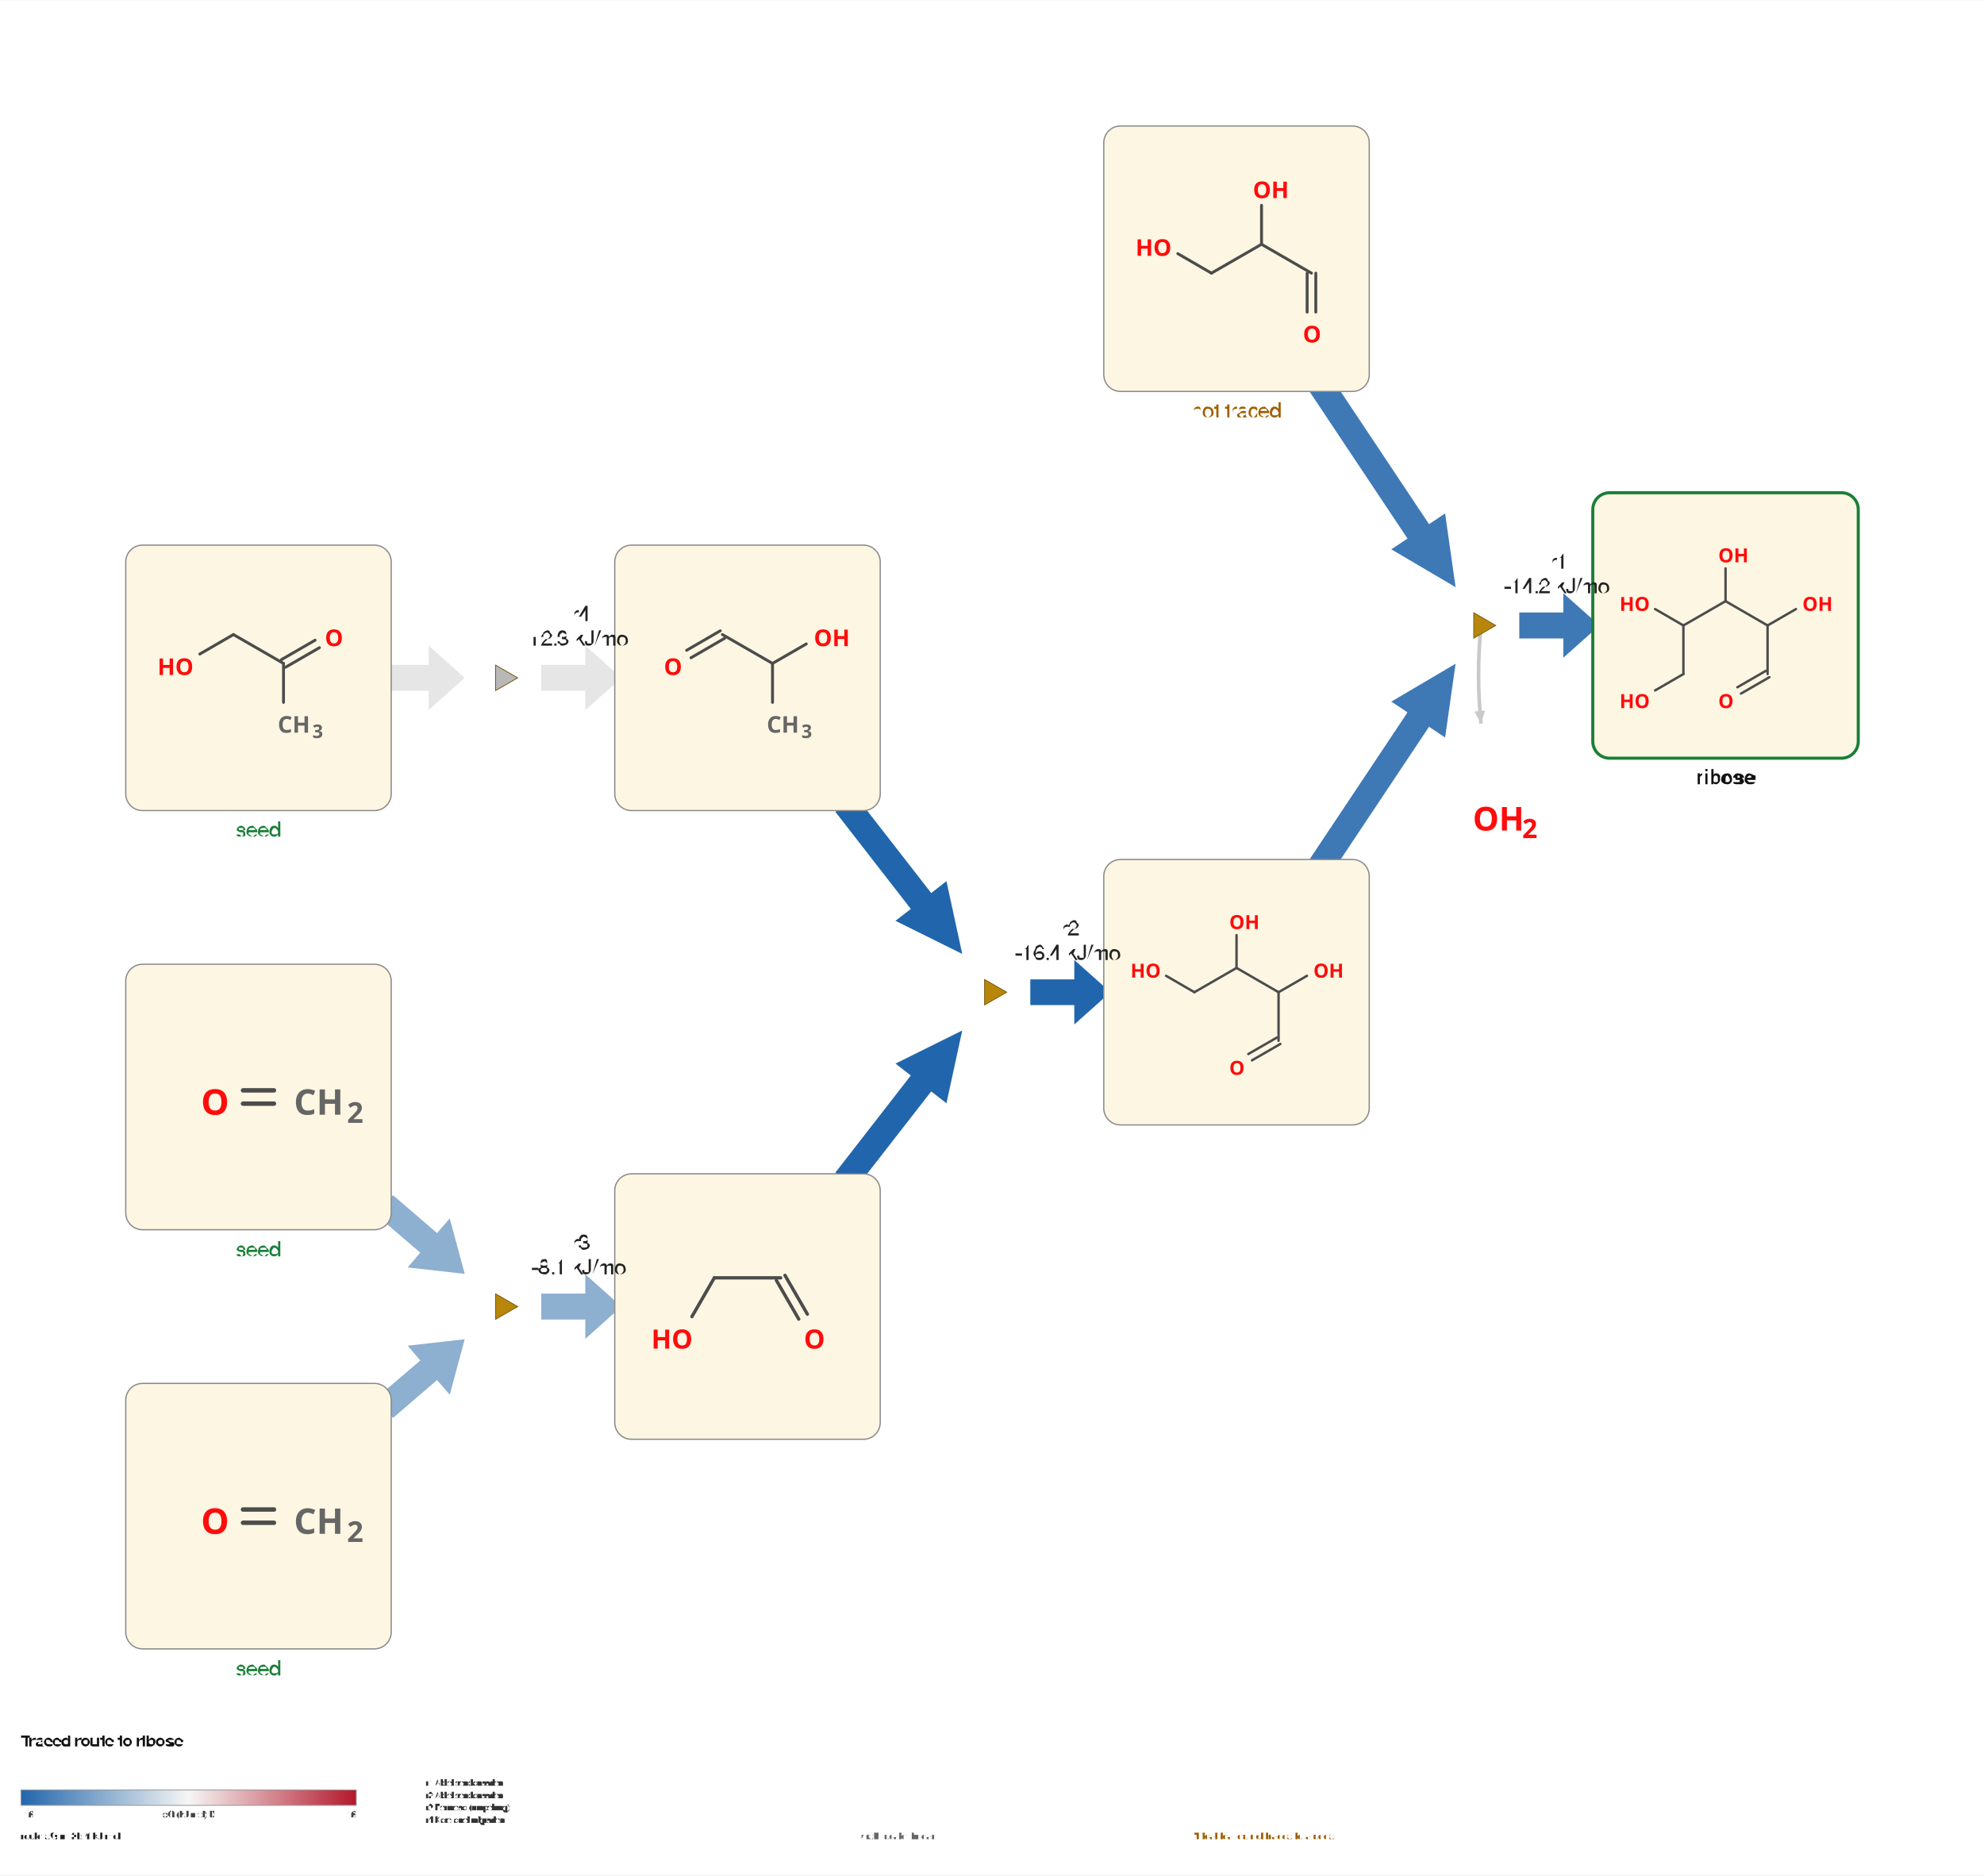
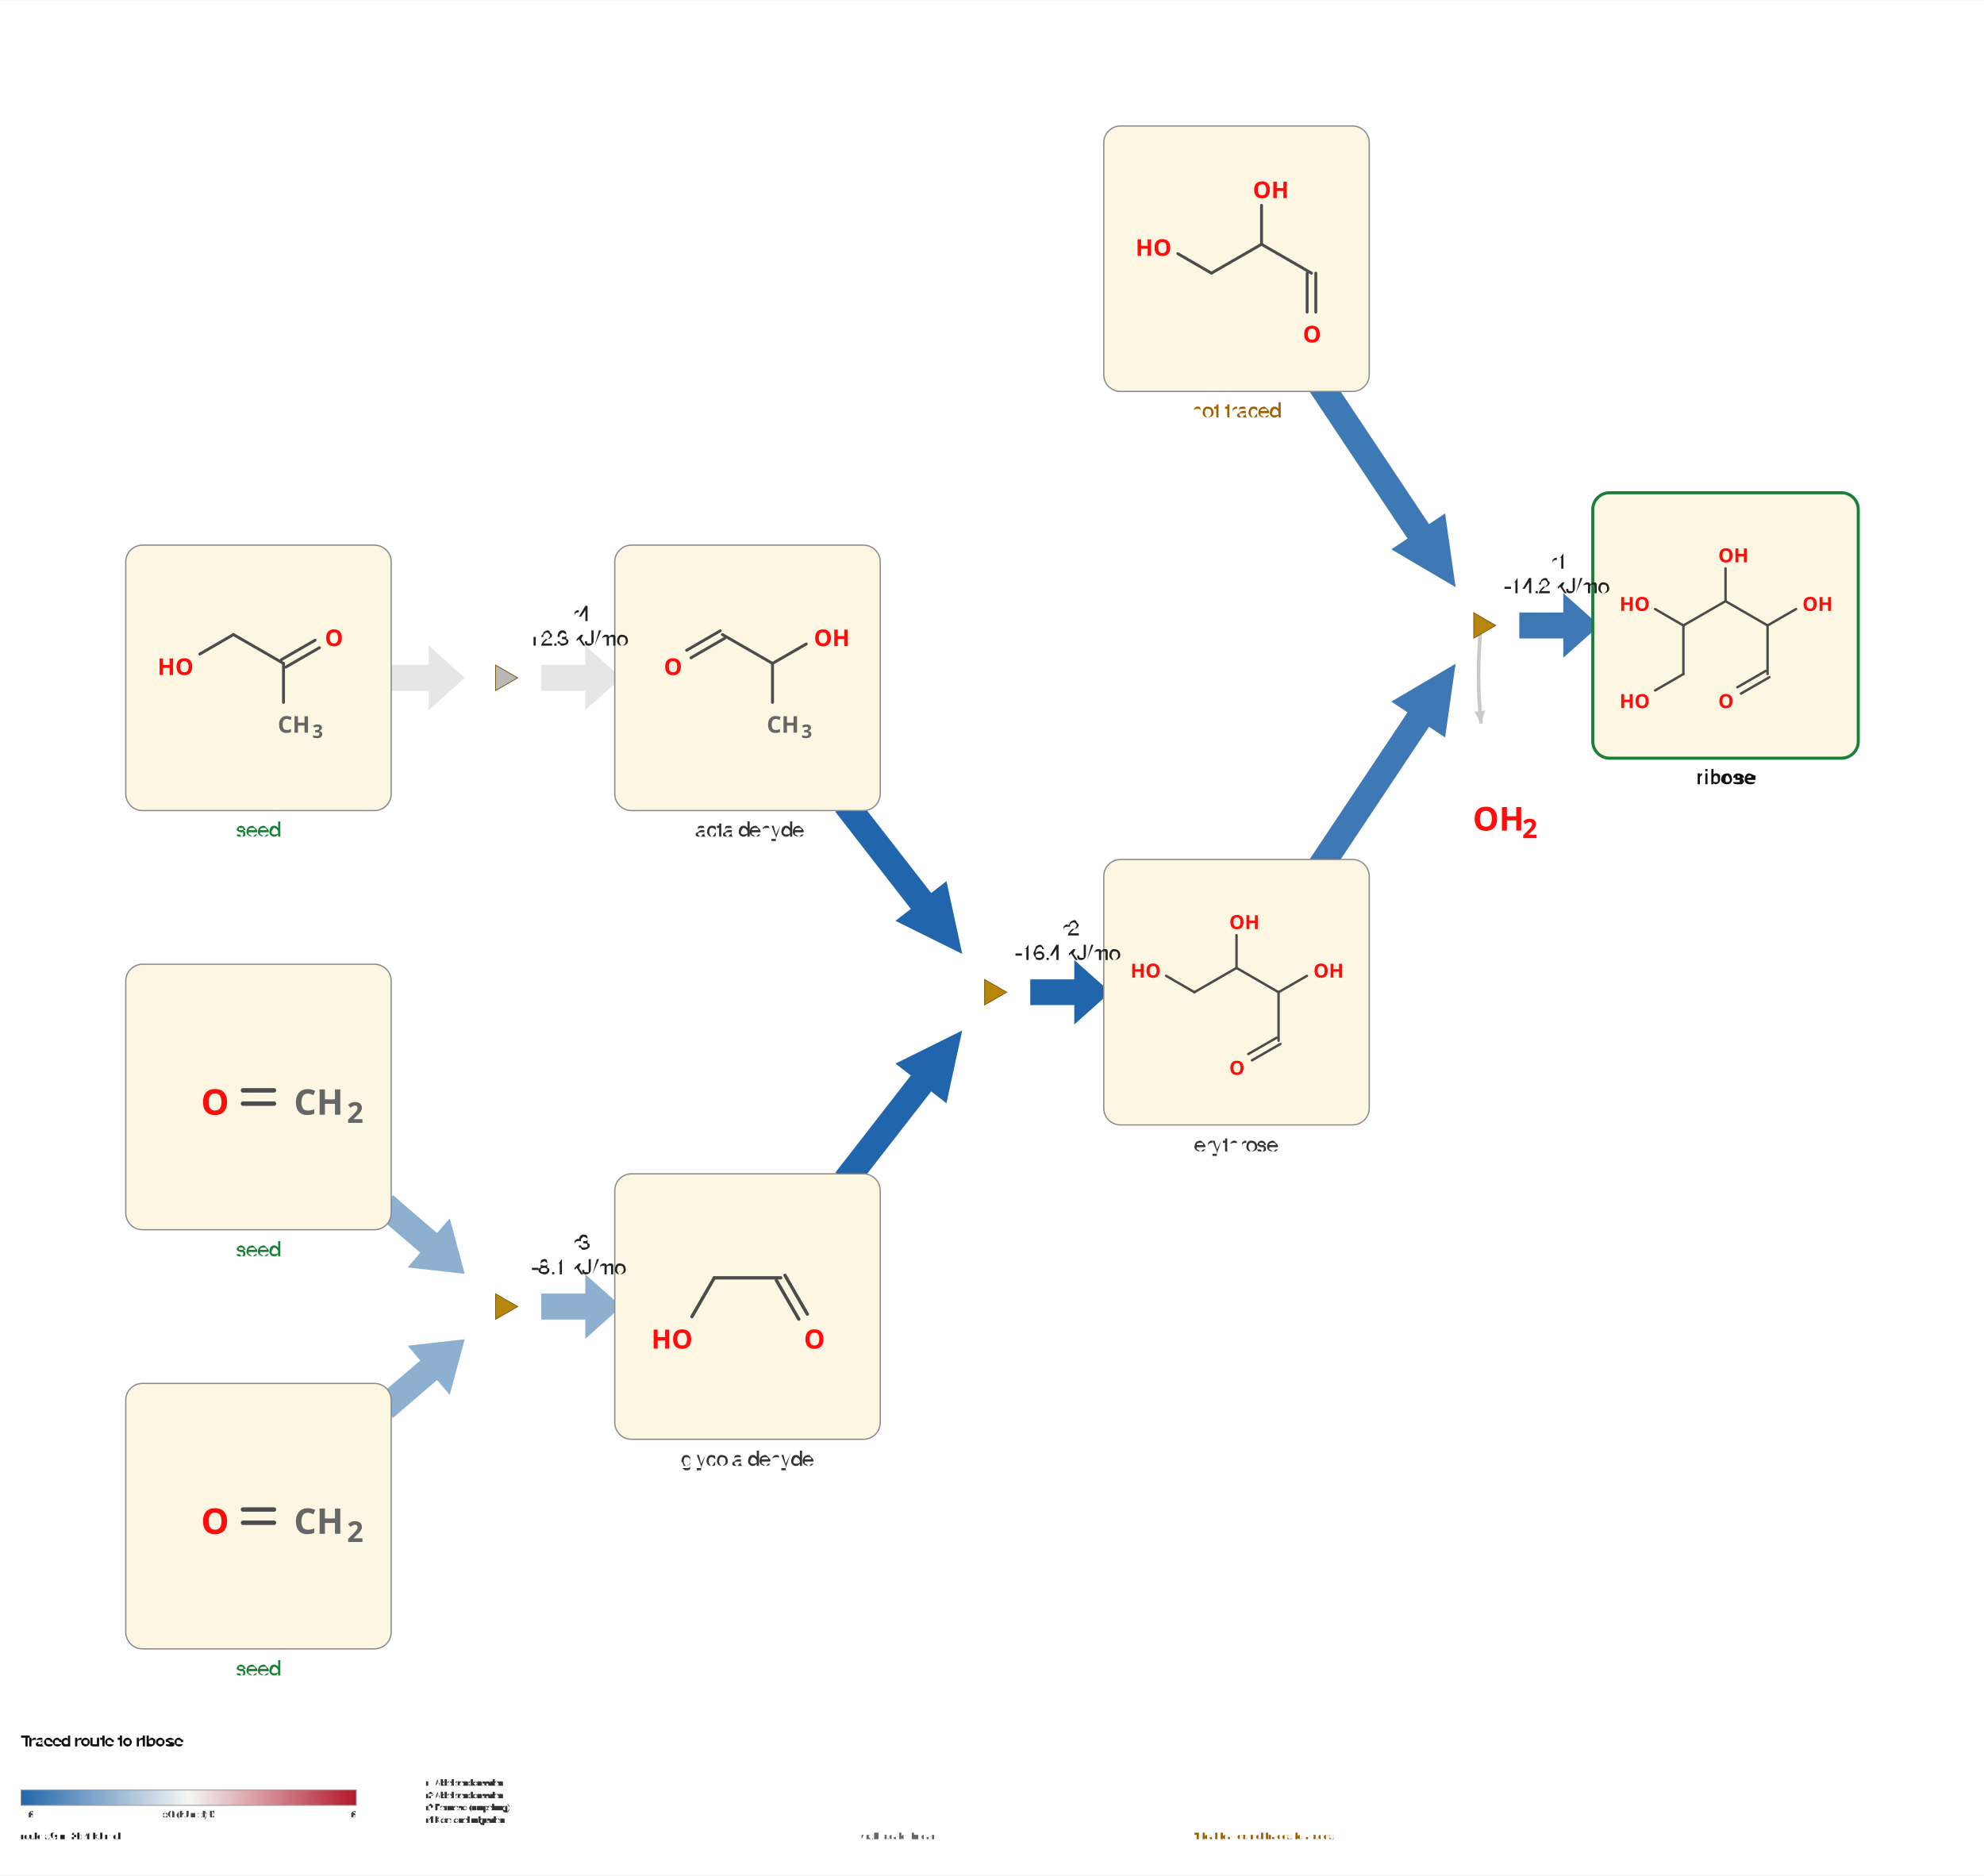
<svg xmlns="http://www.w3.org/2000/svg" width="1207" height="1141" viewBox="0 0 1207.00 1140.70">
  <rect width="100%" height="100%" fill="white" />
  <g transform="scale(85) translate(12.35,10.85)">
    <text x="-12.2" y="1.65" font-family="Helvetica, Arial, sans-serif" font-size="0.11" text-anchor="start" fill="#111" font-weight="bold">Traced route to ribose</text>
    <defs>
      <linearGradient id="dgbar">
        <stop offset="0.00" stop-color="#2166ac" />
        <stop offset="0.10" stop-color="#4c83ba" />
        <stop offset="0.20" stop-color="#76a0c9" />
        <stop offset="0.30" stop-color="#a1bcd7" />
        <stop offset="0.40" stop-color="#cbd9e6" />
        <stop offset="0.50" stop-color="#f6f6f4" />
        <stop offset="0.60" stop-color="#e8cacc" />
        <stop offset="0.70" stop-color="#db9da4" />
        <stop offset="0.80" stop-color="#cd717b" />
        <stop offset="0.90" stop-color="#c04453" />
        <stop offset="1.00" stop-color="#b2182b" />
      </linearGradient>
    </defs>
    <rect x="-12.2" y="1.96" width="2.4" height="0.11" fill="url(#dgbar)" stroke="#999" stroke-width="0.006" />
    <text x="-12.2" y="2.16" font-family="Helvetica, Arial, sans-serif" font-size="0.062" text-anchor="start" fill="#444" font-weight="normal">-16</text>
    <text x="-11" y="2.16" font-family="Helvetica, Arial, sans-serif" font-size="0.062" text-anchor="middle" fill="#444" font-weight="normal">dG (kJ/mol)   0</text>
    <text x="-9.8" y="2.16" font-family="Helvetica, Arial, sans-serif" font-size="0.062" text-anchor="end" fill="#444" font-weight="normal">+16</text>
    <text x="-9.3" y="1.93" font-family="Helvetica, Arial, sans-serif" font-size="0.058" text-anchor="start" fill="#333" font-weight="normal">r1  Aldol condensation</text>
    <text x="-9.3" y="2.018" font-family="Helvetica, Arial, sans-serif" font-size="0.058" text-anchor="start" fill="#333" font-weight="normal">r2  Aldol condensation</text>
    <text x="-9.3" y="2.106" font-family="Helvetica, Arial, sans-serif" font-size="0.058" text-anchor="start" fill="#333" font-weight="normal">r3  Formose (umpolung)</text>
    <text x="-9.3" y="2.194" font-family="Helvetica, Arial, sans-serif" font-size="0.058" text-anchor="start" fill="#333" font-weight="normal">r4  Keto-enol migration</text>
    <text x="-12.2" y="2.31" font-family="Helvetica, Arial, sans-serif" font-size="0.068" text-anchor="start" fill="#222" font-weight="normal">route dG = -36.4 kJ/mol</text>
    <text x="-6.2" y="2.31" font-family="Helvetica, Arial, sans-serif" font-size="0.068" text-anchor="start" fill="#666" font-weight="normal">width scale: linear</text>
    <text x="-3.8" y="2.31" font-family="Helvetica, Arial, sans-serif" font-size="0.068" text-anchor="start" fill="#a06000" font-weight="normal">1 leaf/leaves not traced to a seed</text>
    <path d="M-2.821,-4.601 L-2.122,-5.65 L-2.007,-5.573 L-1.932,-6.101 L-2.392,-5.83 L-2.276,-5.753 L-2.975,-4.704 Z" fill="#3e79b6" opacity="1.0" />
    <path d="M-2.975,-8.046 L-2.276,-6.997 L-2.392,-6.92 L-1.932,-6.649 L-2.007,-7.177 L-2.122,-7.1 L-2.821,-8.149 Z" fill="#3e79b6" opacity="1.0" />
    <path d="M-1.476,-6.282 L-1.161,-6.282 L-1.161,-6.144 L-0.902,-6.375 L-1.161,-6.606 L-1.161,-6.468 L-1.476,-6.468 Z" fill="#3e79b6" opacity="1.0" />
    <path d="M-6.225,-2.346 L-5.685,-3.04 L-5.576,-2.955 L-5.463,-3.476 L-5.941,-3.239 L-5.831,-3.154 L-6.371,-2.459 Z" fill="#2166ac" opacity="1.0" />
    <path d="M-6.371,-5.041 L-5.831,-4.346 L-5.941,-4.261 L-5.463,-4.024 L-5.576,-4.545 L-5.685,-4.46 L-6.225,-5.154 Z" fill="#2166ac" opacity="1.0" />
    <path d="M-4.976,-3.658 L-4.661,-3.658 L-4.661,-3.519 L-4.402,-3.75 L-4.661,-3.981 L-4.661,-3.842 L-4.976,-3.842 Z" fill="#2166ac" opacity="1.0" />
    <path d="M-9.537,-0.703 L-9.222,-0.974 L-9.131,-0.869 L-9.024,-1.266 L-9.432,-1.22 L-9.342,-1.114 L-9.658,-0.844 Z" fill="#8dafd0" opacity="1.0" />
    <path d="M-9.658,-2.156 L-9.342,-1.886 L-9.432,-1.78 L-9.024,-1.734 L-9.131,-2.131 L-9.222,-2.026 L-9.537,-2.297 Z" fill="#8dafd0" opacity="1.0" />
    <path d="M-8.476,-1.407 L-8.161,-1.407 L-8.161,-1.269 L-7.902,-1.5 L-8.161,-1.731 L-8.161,-1.593 L-8.476,-1.593 Z" fill="#8dafd0" opacity="1.0" />
    <path d="M-9.598,-5.907 L-9.282,-5.907 L-9.282,-5.769 L-9.024,-6 L-9.282,-6.231 L-9.282,-6.093 L-9.598,-6.093 Z" fill="#b8b8b8" opacity="0.35" />
    <path d="M-8.476,-5.907 L-8.161,-5.907 L-8.161,-5.769 L-7.902,-6 L-8.161,-6.231 L-8.161,-6.093 L-8.476,-6.093 Z" fill="#b8b8b8" opacity="0.35" />
    <path d="M-1.75,-6.375 Q-1.785,-6.024 -1.75,-5.673" fill="none" stroke="#c9c9c9" stroke-width="0.026" />
    <path d="M-1.75,-5.673 L-1.797,-5.759 L-1.721,-5.766 Z" fill="#c9c9c9" />
    <svg x="-2.339" y="-5.614" width="1.178" height="1.178" viewBox="0 0 100 100" preserveAspectRatio="xMidYMid meet">
      <g transform="translate(0,0)">
        <svg width="100" height="100" x="0" y="0" viewBox="0 0 80 80" font-family="sans-serif" stroke="rgb(76,76,76)" stroke-width="2" stroke-linecap="round">
          <text x="36" y="48" fill="rgb(255,12,12)" stroke-width="0" font-weight="bold" font-size="16">OH</text>
          <text x="60" y="51.68" fill="rgb(255,12,12)" stroke-width="0" font-weight="bold" font-size="13">2</text>
        </svg>
      </g>
      <text font-size="18" fill="gray" font-family="sans-serif" x="10" y="20" />
    </svg>
    <rect x="-0.95" y="-7.325" width="1.9" height="1.9" rx="0.12" fill="#fdf6e3" fill-opacity="1.0" stroke="#1a7f37" stroke-width="0.022" />
    <svg x="-0.95" y="-7.325" width="1.9" height="1.9" viewBox="0 0 100 100" preserveAspectRatio="xMidYMid meet">
      <g transform="translate(0,0)">
        <svg width="100" height="100" x="0" y="0" viewBox="0 0 218.564 200" font-family="sans-serif" stroke="rgb(76,76,76)" stroke-width="2" stroke-linecap="round">
          <line x1="119.0" y1="150.9" x2="142.4" y2="137.4" opacity="1.0" stroke="rgb(76,76,76)" stroke-width="2.0" />
          <line x1="122.0" y1="156.1" x2="145.4" y2="142.6" opacity="1.0" stroke="rgb(76,76,76)" stroke-width="2.0" />
          <line x1="143.9" y1="140.0" x2="143.9" y2="100.0" opacity="1.0" stroke="rgb(76,76,76)" stroke-width="2.0" />
          <line x1="143.9" y1="100.0" x2="167.3" y2="86.5" opacity="1.0" stroke="rgb(76,76,76)" stroke-width="2.0" />
          <line x1="143.9" y1="100.0" x2="109.3" y2="80.0" opacity="1.0" stroke="rgb(76,76,76)" stroke-width="2.0" />
          <line x1="109.3" y1="80.0" x2="109.3" y2="53.0" opacity="1.0" stroke="rgb(76,76,76)" stroke-width="2.0" />
          <line x1="109.3" y1="80.0" x2="74.6" y2="100.0" opacity="1.0" stroke="rgb(76,76,76)" stroke-width="2.0" />
          <line x1="74.6" y1="100.0" x2="51.3" y2="86.5" opacity="1.0" stroke="rgb(76,76,76)" stroke-width="2.0" />
          <line x1="74.6" y1="100.0" x2="74.6" y2="140.0" opacity="1.0" stroke="rgb(76,76,76)" stroke-width="2.0" />
          <line x1="74.6" y1="140.0" x2="51.3" y2="153.5" opacity="1.0" stroke="rgb(76,76,76)" stroke-width="2.0" />
          <text x="103.282" y="168" fill="rgb(255,12,12)" stroke-width="0" font-weight="bold" font-size="16">O</text>
          <text x="172.564" y="88" fill="rgb(255,12,12)" stroke-width="0" font-weight="bold" font-size="16">OH</text>
          <text x="103.282" y="48" fill="rgb(255,12,12)" stroke-width="0" font-weight="bold" font-size="16">OH</text>
          <text x="22" y="88" fill="rgb(255,12,12)" stroke-width="0" font-weight="bold" font-size="16">HO</text>
          <text x="22" y="168" fill="rgb(255,12,12)" stroke-width="0" font-weight="bold" font-size="16">HO</text>
        </svg>
      </g>
      <text font-size="18" fill="gray" font-family="sans-serif" x="10" y="20" />
    </svg>
    <text x="0" y="-5.237" font-family="Helvetica, Arial, sans-serif" font-size="0.145" text-anchor="middle" fill="#111" font-weight="bold">ribose</text>
    <path d="M-1.645,-6.375 L-1.802,-6.466 L-1.802,-6.284 Z" fill="#b8860b" stroke="#7a5c10" stroke-width="0.006" />
    <text x="-1.189" y="-6.781" font-family="Helvetica, Arial, sans-serif" font-size="0.145" text-anchor="middle" fill="#222" font-weight="normal">r1</text>
    <text x="-1.189" y="-6.607" font-family="Helvetica, Arial, sans-serif" font-size="0.145" text-anchor="middle" fill="#222" font-weight="normal">-14.2 kJ/mol</text>
    <rect x="-4.45" y="-4.7" width="1.9" height="1.9" rx="0.12" fill="#fdf6e3" fill-opacity="1.0" stroke="#8a8a8a" stroke-width="0.009" />
    <svg x="-4.45" y="-4.7" width="1.9" height="1.9" viewBox="0 0 100 100" preserveAspectRatio="xMidYMid meet">
      <g transform="translate(0,0)">
        <svg width="100" height="100" x="0" y="0" viewBox="0 0 218.564 200" font-family="sans-serif" stroke="rgb(76,76,76)" stroke-width="2" stroke-linecap="round">
          <line x1="119.0" y1="150.9" x2="142.4" y2="137.4" opacity="1.0" stroke="rgb(76,76,76)" stroke-width="2.0" />
          <line x1="122.0" y1="156.1" x2="145.4" y2="142.6" opacity="1.0" stroke="rgb(76,76,76)" stroke-width="2.0" />
          <line x1="143.9" y1="140.0" x2="143.9" y2="100.0" opacity="1.0" stroke="rgb(76,76,76)" stroke-width="2.0" />
          <line x1="143.9" y1="100.0" x2="167.3" y2="86.5" opacity="1.0" stroke="rgb(76,76,76)" stroke-width="2.0" />
          <line x1="143.9" y1="100.0" x2="109.3" y2="80.0" opacity="1.0" stroke="rgb(76,76,76)" stroke-width="2.0" />
          <line x1="109.3" y1="80.0" x2="109.3" y2="53.0" opacity="1.0" stroke="rgb(76,76,76)" stroke-width="2.0" />
          <line x1="109.3" y1="80.0" x2="74.6" y2="100.0" opacity="1.0" stroke="rgb(76,76,76)" stroke-width="2.0" />
          <line x1="74.6" y1="100.0" x2="51.3" y2="86.5" opacity="1.0" stroke="rgb(76,76,76)" stroke-width="2.0" />
          <text x="103.282" y="168" fill="rgb(255,12,12)" stroke-width="0" font-weight="bold" font-size="16">O</text>
          <text x="172.564" y="88" fill="rgb(255,12,12)" stroke-width="0" font-weight="bold" font-size="16">OH</text>
          <text x="103.282" y="48" fill="rgb(255,12,12)" stroke-width="0" font-weight="bold" font-size="16">OH</text>
          <text x="22" y="88" fill="rgb(255,12,12)" stroke-width="0" font-weight="bold" font-size="16">HO</text>
        </svg>
      </g>
      <text font-size="18" fill="gray" font-family="sans-serif" x="10" y="20" />
    </svg>
+     <text x="-3.5" y="-2.611" font-family="Helvetica, Arial, sans-serif" font-size="0.145" text-anchor="middle" fill="#333" font-weight="normal">erythrose</text>
    <path d="M-5.145,-3.75 L-5.303,-3.841 L-5.303,-3.659 Z" fill="#b8860b" stroke="#7a5c10" stroke-width="0.006" />
    <text x="-4.689" y="-4.156" font-family="Helvetica, Arial, sans-serif" font-size="0.145" text-anchor="middle" fill="#222" font-weight="normal">r2</text>
    <text x="-4.689" y="-3.982" font-family="Helvetica, Arial, sans-serif" font-size="0.145" text-anchor="middle" fill="#222" font-weight="normal">-16.4 kJ/mol</text>
    <rect x="-7.95" y="-2.45" width="1.9" height="1.9" rx="0.12" fill="#fdf6e3" fill-opacity="1.0" stroke="#8a8a8a" stroke-width="0.009" />
    <svg x="-7.95" y="-2.45" width="1.9" height="1.9" viewBox="0 0 100 100" preserveAspectRatio="xMidYMid meet">
      <g transform="translate(0,0)">
        <svg width="100" height="100" x="0" y="0" viewBox="0 0 160 114.641" font-family="sans-serif" stroke="rgb(76,76,76)" stroke-width="2" stroke-linecap="round">
          <line x1="110.9" y1="64.9" x2="97.4" y2="41.5" opacity="1.0" stroke="rgb(76,76,76)" stroke-width="2.0" />
          <line x1="116.1" y1="61.9" x2="102.6" y2="38.5" opacity="1.0" stroke="rgb(76,76,76)" stroke-width="2.0" />
          <line x1="100.0" y1="40.0" x2="60.0" y2="40.0" opacity="1.0" stroke="rgb(76,76,76)" stroke-width="2.0" />
          <line x1="60.0" y1="40.0" x2="46.5" y2="63.4" opacity="1.0" stroke="rgb(76,76,76)" stroke-width="2.0" />
          <text x="114" y="82.641" fill="rgb(255,12,12)" stroke-width="0" font-weight="bold" font-size="16">O</text>
          <text x="22" y="82.641" fill="rgb(255,12,12)" stroke-width="0" font-weight="bold" font-size="16">HO</text>
        </svg>
      </g>
      <text font-size="18" fill="gray" font-family="sans-serif" x="10" y="20" />
    </svg>
+     <text x="-7" y="-0.361" font-family="Helvetica, Arial, sans-serif" font-size="0.145" text-anchor="middle" fill="#333" font-weight="normal">glycolaldehyde</text>
    <path d="M-8.645,-1.5 L-8.803,-1.591 L-8.803,-1.409 Z" fill="#b8860b" stroke="#7a5c10" stroke-width="0.006" />
    <text x="-8.19" y="-1.906" font-family="Helvetica, Arial, sans-serif" font-size="0.145" text-anchor="middle" fill="#222" font-weight="normal">r3</text>
    <text x="-8.19" y="-1.732" font-family="Helvetica, Arial, sans-serif" font-size="0.145" text-anchor="middle" fill="#222" font-weight="normal">-8.1 kJ/mol</text>
    <rect x="-11.45" y="-0.95" width="1.9" height="1.9" rx="0.12" fill="#fdf6e3" fill-opacity="1.0" stroke="#8a8a8a" stroke-width="0.009" />
    <svg x="-11.45" y="-0.95" width="1.9" height="1.9" viewBox="0 0 100 100" preserveAspectRatio="xMidYMid meet">
      <g transform="translate(0,0)">
        <svg width="100" height="100" x="0" y="0" viewBox="0 0 120 80" font-family="sans-serif" stroke="rgb(76,76,76)" stroke-width="2" stroke-linecap="round">
          <line x1="67.0" y1="43.0" x2="53.0" y2="43.0" opacity="1.0" stroke="rgb(76,76,76)" stroke-width="2.0" />
          <line x1="67.0" y1="37.0" x2="53.0" y2="37.0" opacity="1.0" stroke="rgb(76,76,76)" stroke-width="2.0" />
          <text x="76" y="48" fill="rgb(102,102,102)" stroke-width="0" font-weight="bold" font-size="16">CH</text>
          <text x="100" y="51.68" fill="rgb(102,102,102)" stroke-width="0" font-weight="bold" font-size="13">2</text>
          <text x="34" y="48" fill="rgb(255,12,12)" stroke-width="0" font-weight="bold" font-size="16">O</text>
        </svg>
      </g>
      <text font-size="18" fill="gray" font-family="sans-serif" x="10" y="20" />
    </svg>
    <text x="-10.5" y="1.139" font-family="Helvetica, Arial, sans-serif" font-size="0.145" text-anchor="middle" fill="#1a7f37" font-weight="normal">seed</text>
    <rect x="-11.45" y="-3.95" width="1.9" height="1.9" rx="0.12" fill="#fdf6e3" fill-opacity="1.0" stroke="#8a8a8a" stroke-width="0.009" />
    <svg x="-11.45" y="-3.95" width="1.9" height="1.9" viewBox="0 0 100 100" preserveAspectRatio="xMidYMid meet">
      <g transform="translate(0,0)">
        <svg width="100" height="100" x="0" y="0" viewBox="0 0 120 80" font-family="sans-serif" stroke="rgb(76,76,76)" stroke-width="2" stroke-linecap="round">
          <line x1="67.0" y1="43.0" x2="53.0" y2="43.0" opacity="1.0" stroke="rgb(76,76,76)" stroke-width="2.0" />
          <line x1="67.0" y1="37.0" x2="53.0" y2="37.0" opacity="1.0" stroke="rgb(76,76,76)" stroke-width="2.0" />
          <text x="76" y="48" fill="rgb(102,102,102)" stroke-width="0" font-weight="bold" font-size="16">CH</text>
          <text x="100" y="51.68" fill="rgb(102,102,102)" stroke-width="0" font-weight="bold" font-size="13">2</text>
          <text x="34" y="48" fill="rgb(255,12,12)" stroke-width="0" font-weight="bold" font-size="16">O</text>
        </svg>
      </g>
      <text font-size="18" fill="gray" font-family="sans-serif" x="10" y="20" />
    </svg>
    <text x="-10.5" y="-1.861" font-family="Helvetica, Arial, sans-serif" font-size="0.145" text-anchor="middle" fill="#1a7f37" font-weight="normal">seed</text>
    <rect x="-7.95" y="-6.95" width="1.9" height="1.9" rx="0.12" fill="#fdf6e3" fill-opacity="1.0" stroke="#8a8a8a" stroke-width="0.009" />
    <svg x="-7.95" y="-6.95" width="1.9" height="1.9" viewBox="0 0 100 100" preserveAspectRatio="xMidYMid meet">
      <g transform="translate(0,0)">
        <svg width="100" height="100" x="0" y="0" viewBox="0 0 183.923 140" font-family="sans-serif" stroke="rgb(76,76,76)" stroke-width="2" stroke-linecap="round">
          <line x1="109.3" y1="87.0" x2="109.3" y2="60.0" opacity="1.0" stroke="rgb(76,76,76)" stroke-width="2.0" />
          <line x1="109.3" y1="60.0" x2="132.7" y2="46.5" opacity="1.0" stroke="rgb(76,76,76)" stroke-width="2.0" />
          <line x1="109.3" y1="60.0" x2="74.6" y2="40.0" opacity="1.0" stroke="rgb(76,76,76)" stroke-width="2.0" />
          <line x1="76.1" y1="42.6" x2="52.8" y2="56.1" opacity="1.0" stroke="rgb(76,76,76)" stroke-width="2.0" />
          <line x1="73.1" y1="37.4" x2="49.8" y2="50.9" opacity="1.0" stroke="rgb(76,76,76)" stroke-width="2.0" />
          <text x="105.282" y="108" fill="rgb(102,102,102)" stroke-width="0" font-weight="bold" font-size="16">CH</text>
          <text x="129.282" y="111.68" fill="rgb(102,102,102)" stroke-width="0" font-weight="bold" font-size="13">3</text>
          <text x="137.923" y="48" fill="rgb(255,12,12)" stroke-width="0" font-weight="bold" font-size="16">OH</text>
          <text x="34" y="68" fill="rgb(255,12,12)" stroke-width="0" font-weight="bold" font-size="16">O</text>
        </svg>
      </g>
      <text font-size="18" fill="gray" font-family="sans-serif" x="10" y="20" />
    </svg>
+     <text x="-7" y="-4.862" font-family="Helvetica, Arial, sans-serif" font-size="0.145" text-anchor="middle" fill="#333" font-weight="normal">lactaldehyde</text>
    <path d="M-8.645,-6 L-8.803,-6.091 L-8.803,-5.909 Z" fill="#b8b8b8" stroke="#7a5c10" stroke-width="0.006" />
    <text x="-8.19" y="-6.406" font-family="Helvetica, Arial, sans-serif" font-size="0.145" text-anchor="middle" fill="#222" font-weight="normal">r4</text>
    <text x="-8.19" y="-6.232" font-family="Helvetica, Arial, sans-serif" font-size="0.145" text-anchor="middle" fill="#222" font-weight="normal">+2.3 kJ/mol</text>
    <rect x="-11.45" y="-6.95" width="1.9" height="1.9" rx="0.12" fill="#fdf6e3" fill-opacity="1.0" stroke="#8a8a8a" stroke-width="0.009" />
    <svg x="-11.45" y="-6.95" width="1.9" height="1.9" viewBox="0 0 100 100" preserveAspectRatio="xMidYMid meet">
      <g transform="translate(0,0)">
        <svg width="100" height="100" x="0" y="0" viewBox="0 0 183.923 140" font-family="sans-serif" stroke="rgb(76,76,76)" stroke-width="2" stroke-linecap="round">
          <line x1="109.3" y1="87.0" x2="109.3" y2="60.0" opacity="1.0" stroke="rgb(76,76,76)" stroke-width="2.0" />
          <line x1="107.8" y1="57.4" x2="131.2" y2="43.9" opacity="1.0" stroke="rgb(76,76,76)" stroke-width="2.0" />
          <line x1="110.8" y1="62.6" x2="134.2" y2="49.1" opacity="1.0" stroke="rgb(76,76,76)" stroke-width="2.0" />
          <line x1="109.3" y1="60.0" x2="74.6" y2="40.0" opacity="1.0" stroke="rgb(76,76,76)" stroke-width="2.0" />
          <line x1="74.6" y1="40.0" x2="51.3" y2="53.5" opacity="1.0" stroke="rgb(76,76,76)" stroke-width="2.0" />
          <text x="105.282" y="108" fill="rgb(102,102,102)" stroke-width="0" font-weight="bold" font-size="16">CH</text>
          <text x="129.282" y="111.68" fill="rgb(102,102,102)" stroke-width="0" font-weight="bold" font-size="13">3</text>
          <text x="137.923" y="48" fill="rgb(255,12,12)" stroke-width="0" font-weight="bold" font-size="16">O</text>
          <text x="22" y="68" fill="rgb(255,12,12)" stroke-width="0" font-weight="bold" font-size="16">HO</text>
        </svg>
      </g>
      <text font-size="18" fill="gray" font-family="sans-serif" x="10" y="20" />
    </svg>
    <text x="-10.5" y="-4.862" font-family="Helvetica, Arial, sans-serif" font-size="0.145" text-anchor="middle" fill="#1a7f37" font-weight="normal">seed</text>
    <rect x="-4.45" y="-9.95" width="1.9" height="1.9" rx="0.12" fill="#fdf6e3" fill-opacity="1.0" stroke="#8a8a8a" stroke-width="0.009" />
    <svg x="-4.45" y="-9.95" width="1.9" height="1.9" viewBox="0 0 100 100" preserveAspectRatio="xMidYMid meet">
      <g transform="translate(0,0)">
        <svg width="100" height="100" x="0" y="0" viewBox="0 0 183.923 180" font-family="sans-serif" stroke="rgb(76,76,76)" stroke-width="2" stroke-linecap="round">
          <line x1="140.9" y1="127.0" x2="140.9" y2="100.0" opacity="1.0" stroke="rgb(76,76,76)" stroke-width="2.0" />
          <line x1="146.9" y1="127.0" x2="146.9" y2="100.0" opacity="1.0" stroke="rgb(76,76,76)" stroke-width="2.0" />
          <line x1="143.9" y1="100.0" x2="109.3" y2="80.0" opacity="1.0" stroke="rgb(76,76,76)" stroke-width="2.0" />
          <line x1="109.3" y1="80.0" x2="109.3" y2="53.0" opacity="1.0" stroke="rgb(76,76,76)" stroke-width="2.0" />
          <line x1="109.3" y1="80.0" x2="74.6" y2="100.0" opacity="1.0" stroke="rgb(76,76,76)" stroke-width="2.0" />
          <line x1="74.6" y1="100.0" x2="51.3" y2="86.5" opacity="1.0" stroke="rgb(76,76,76)" stroke-width="2.0" />
          <text x="137.923" y="148" fill="rgb(255,12,12)" stroke-width="0" font-weight="bold" font-size="16">O</text>
          <text x="103.282" y="48" fill="rgb(255,12,12)" stroke-width="0" font-weight="bold" font-size="16">OH</text>
          <text x="22" y="88" fill="rgb(255,12,12)" stroke-width="0" font-weight="bold" font-size="16">HO</text>
        </svg>
      </g>
      <text font-size="18" fill="gray" font-family="sans-serif" x="10" y="20" />
    </svg>
    <text x="-3.5" y="-7.862" font-family="Helvetica, Arial, sans-serif" font-size="0.145" text-anchor="middle" fill="#a06000" font-weight="normal">not traced</text>
  </g>
</svg>
